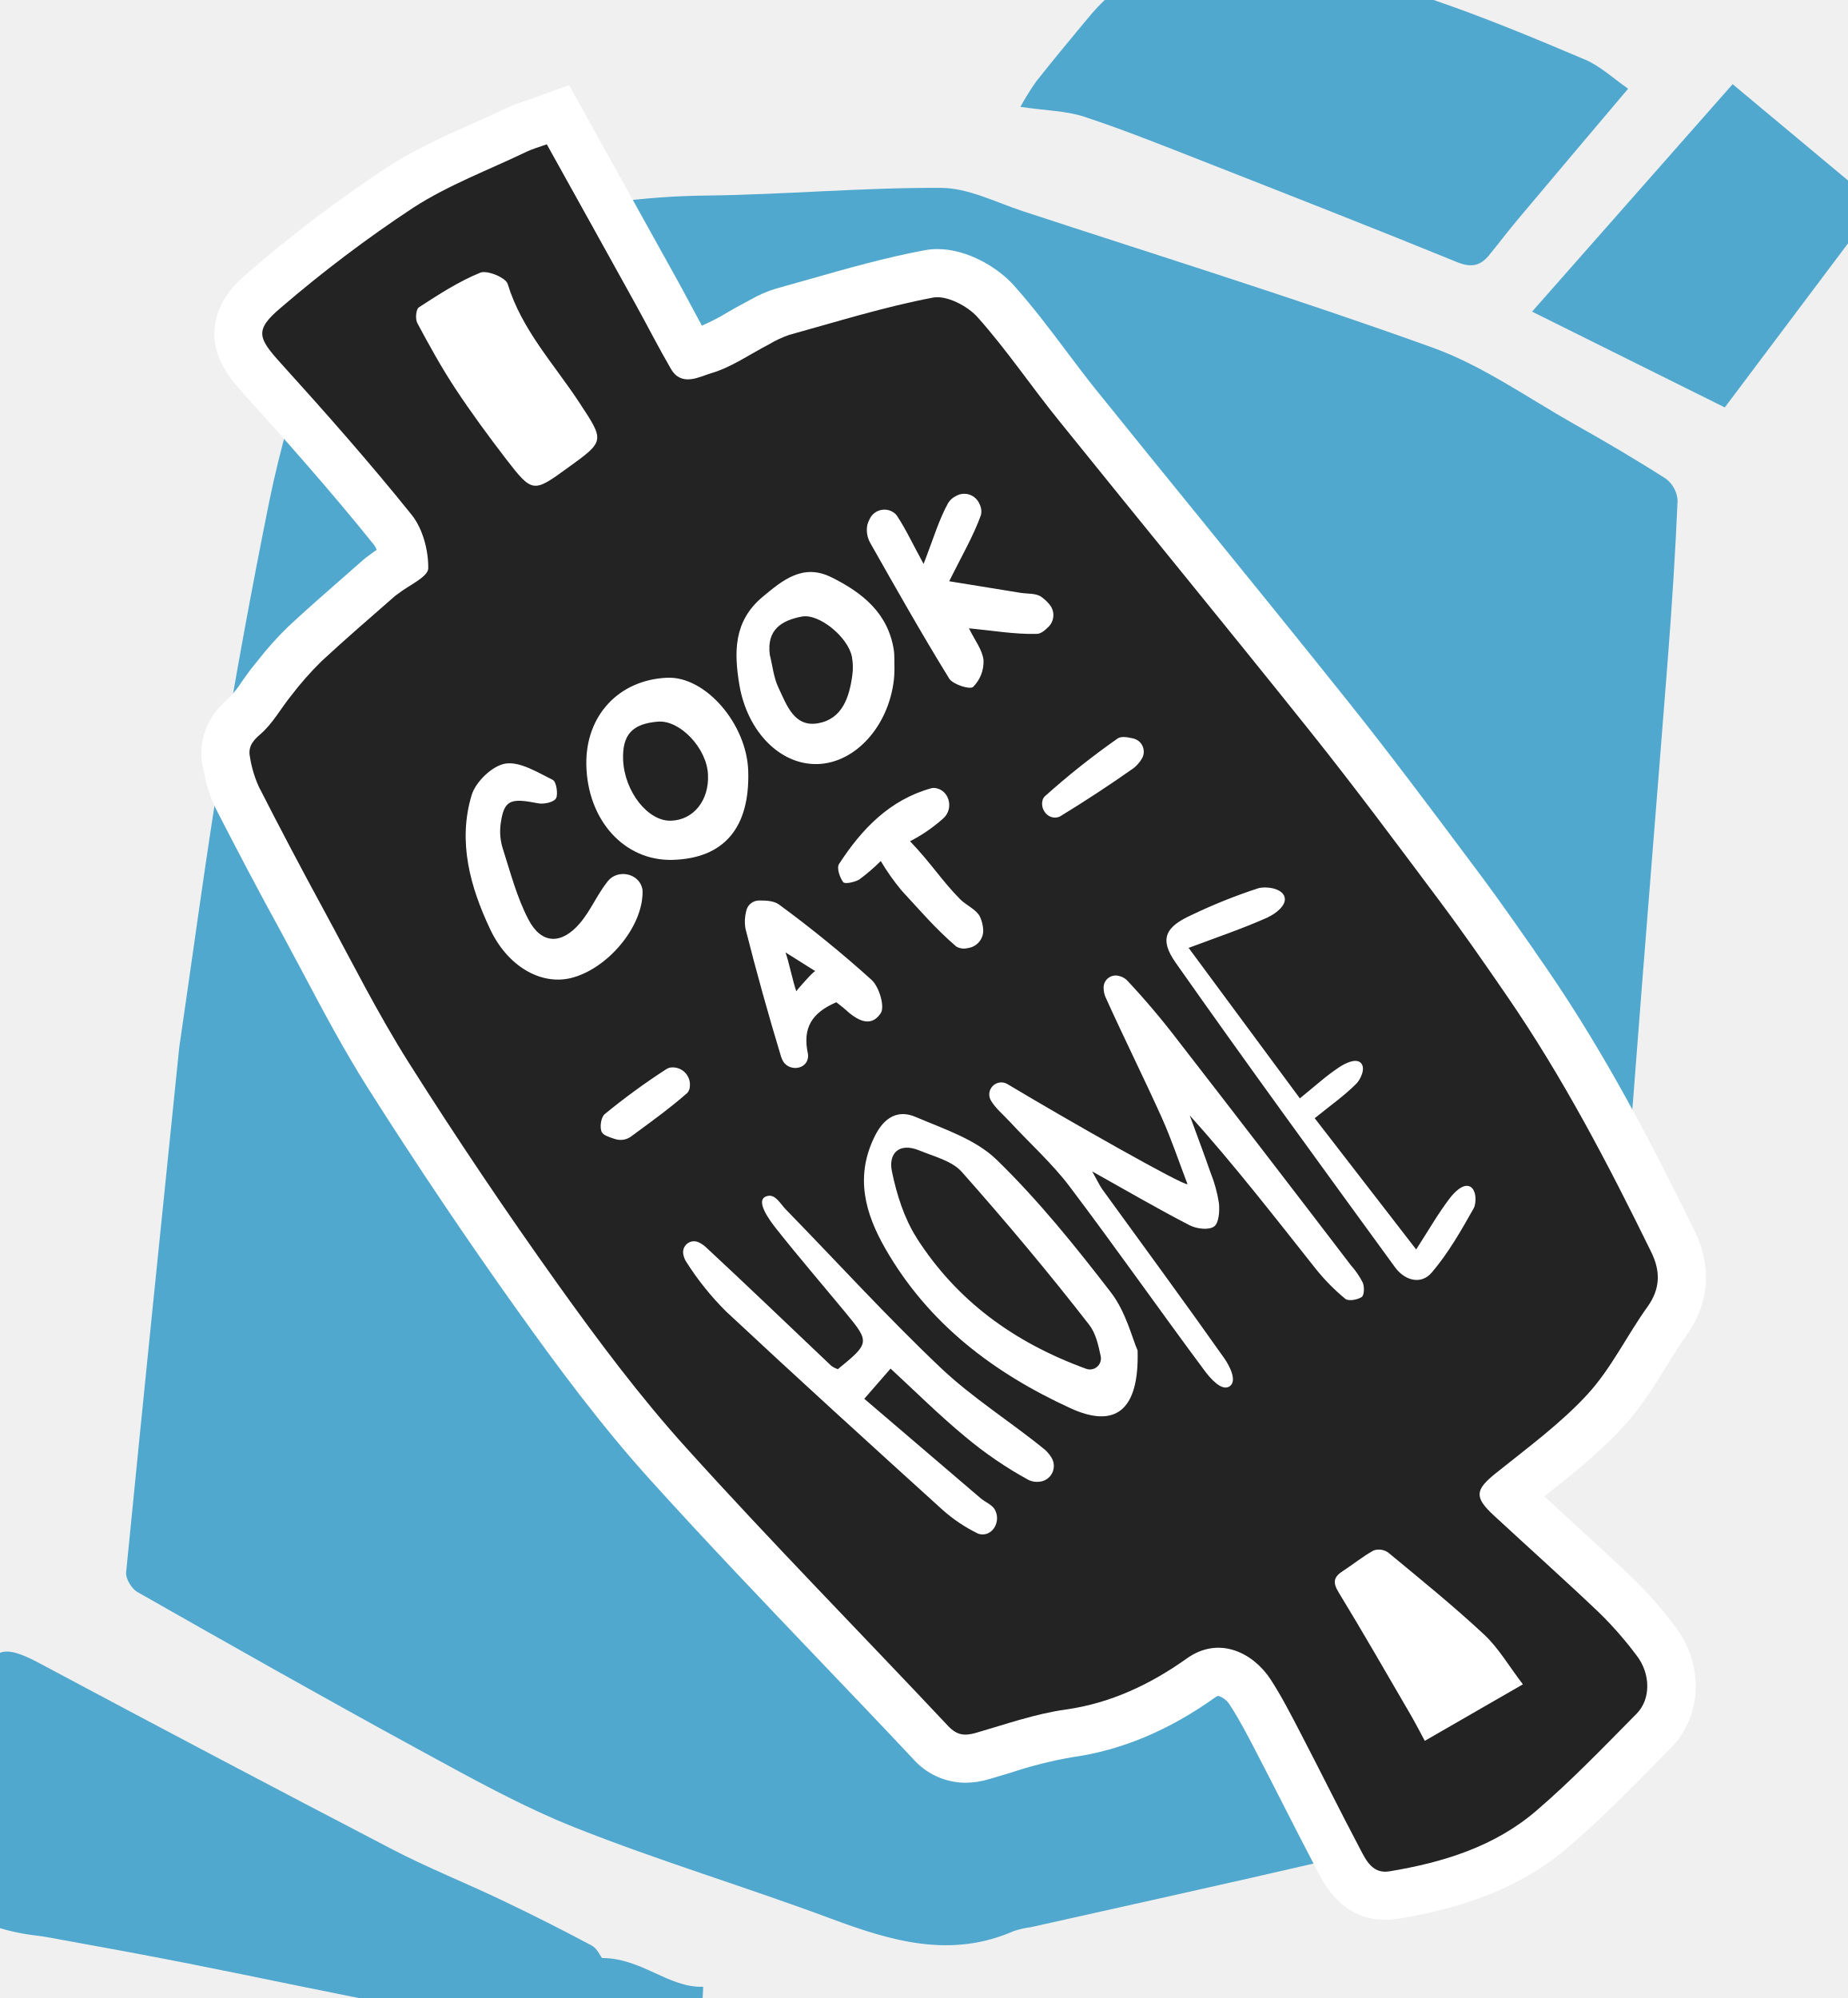
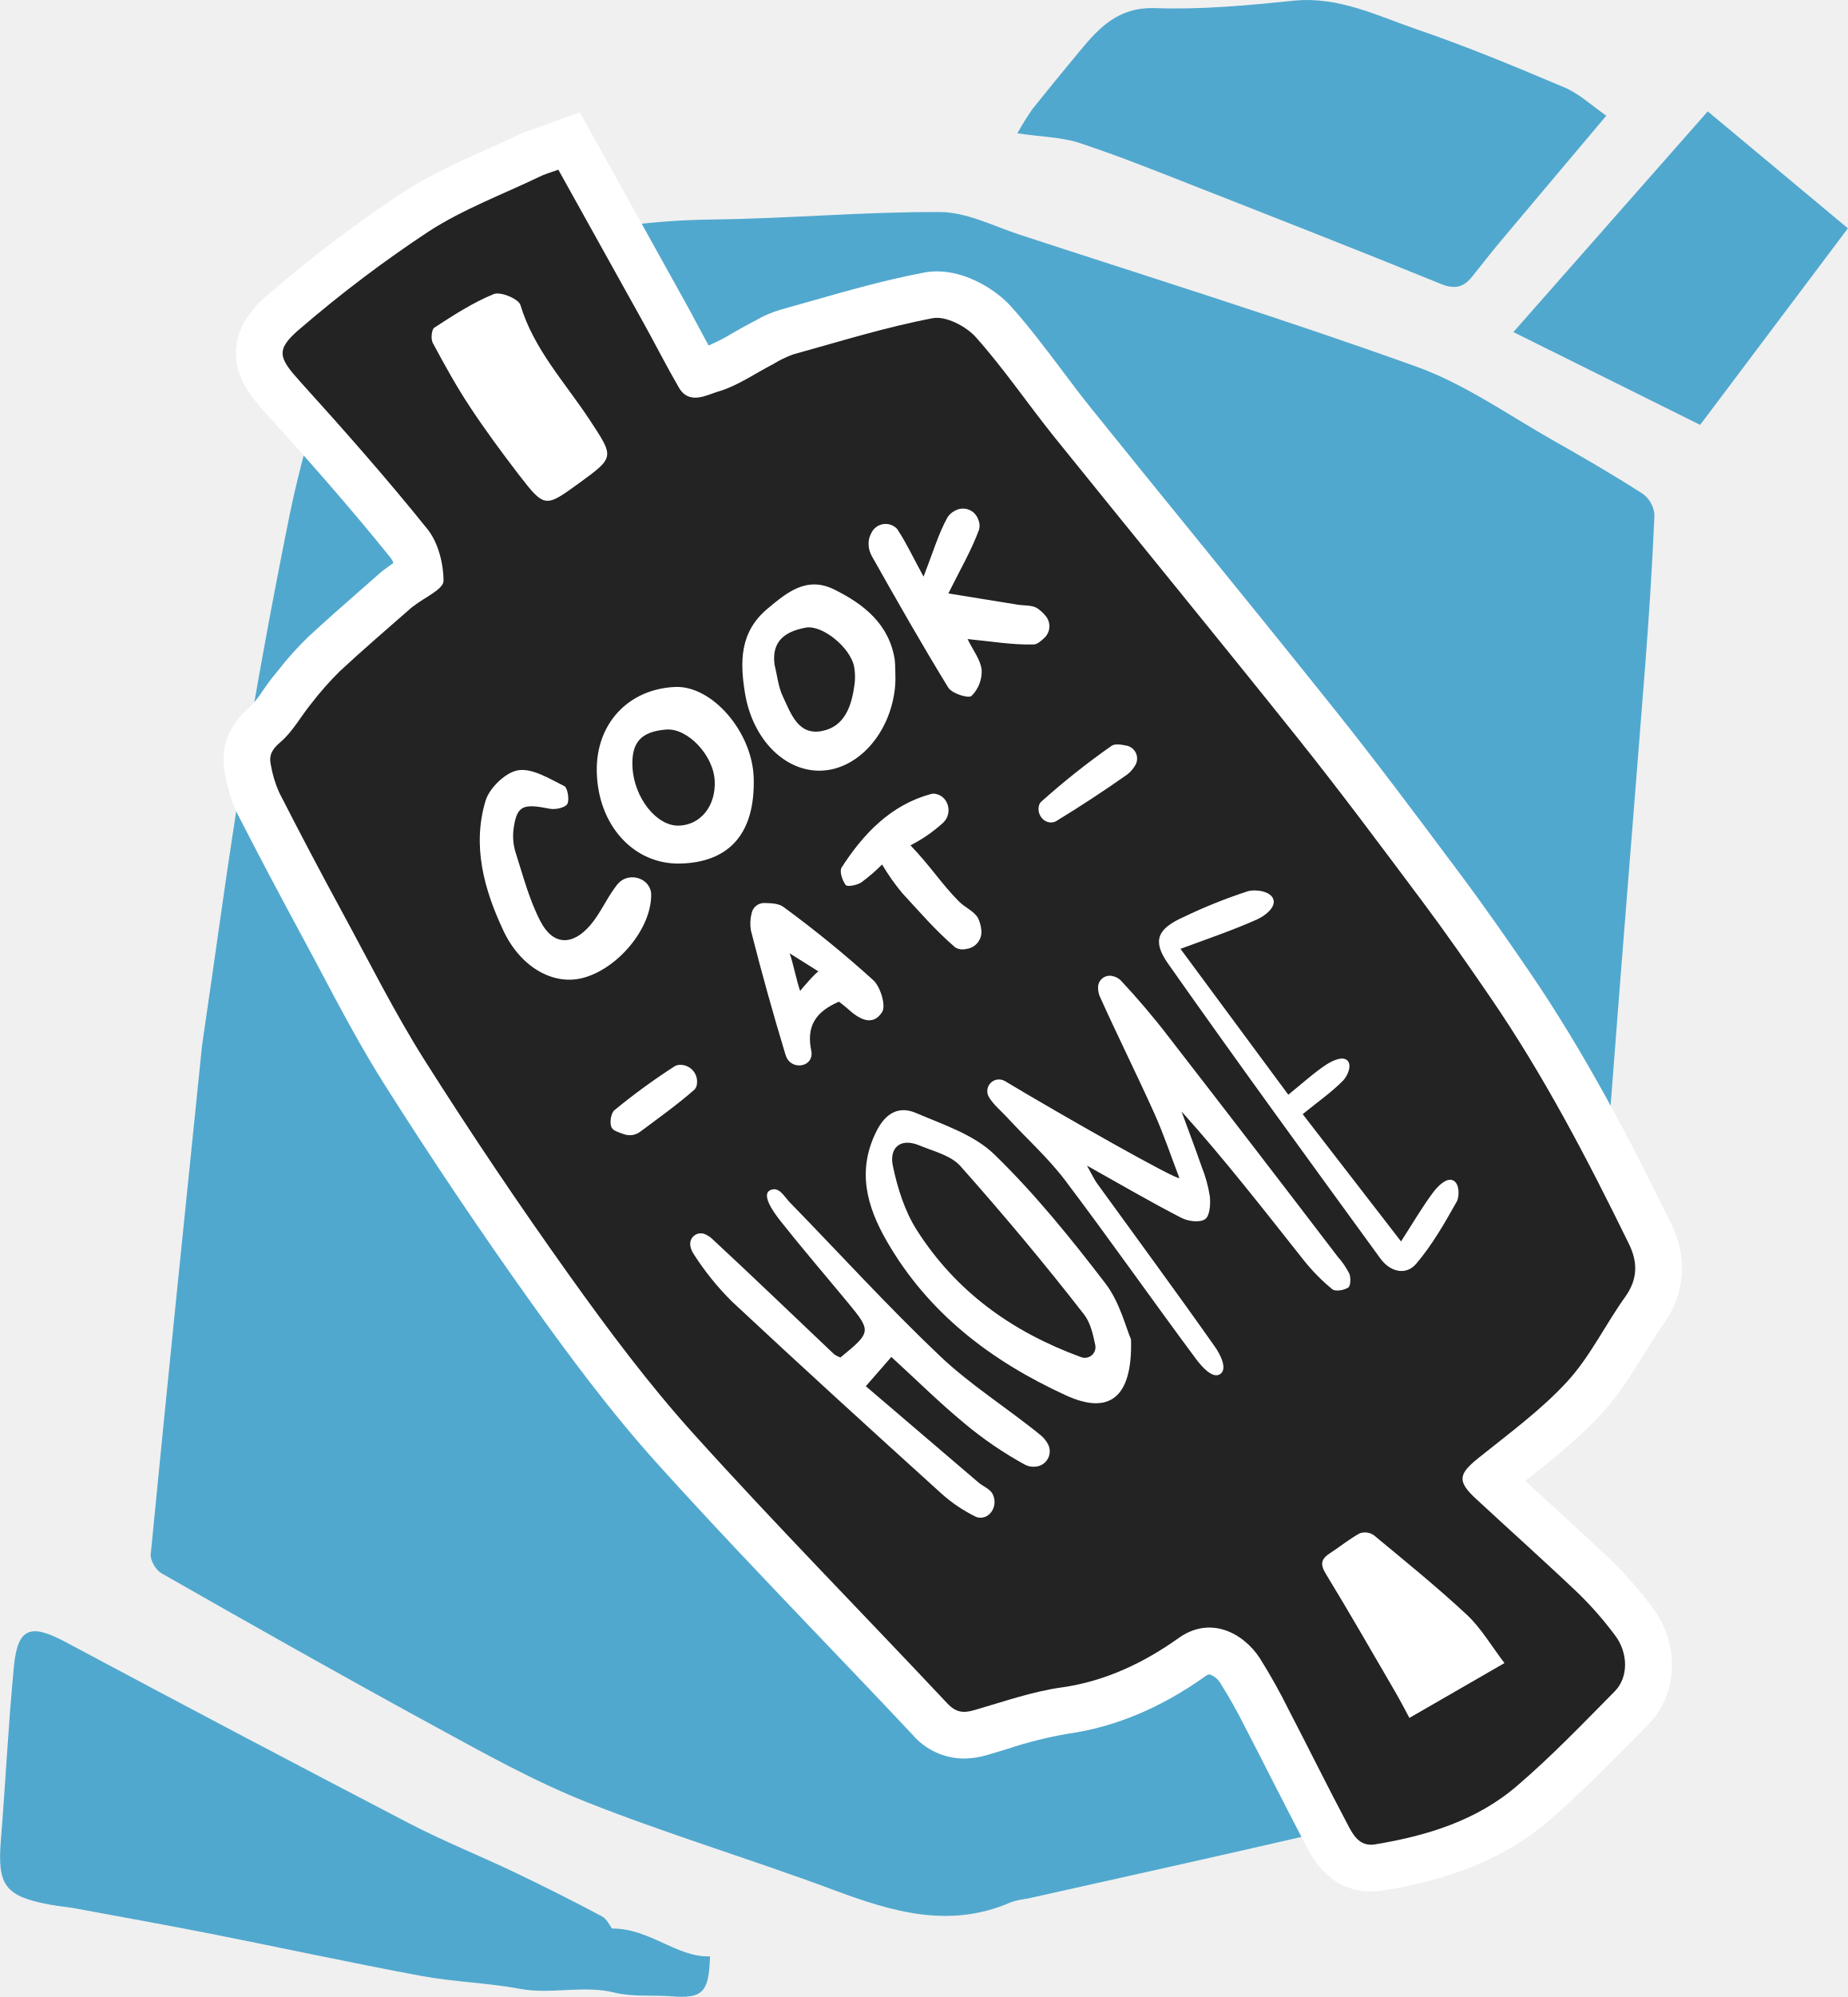
- <svg xmlns="http://www.w3.org/2000/svg" id="icons" width="480.27" height="519.33" viewBox="0 0 480.27 519.33">
+ <svg xmlns="http://www.w3.org/2000/svg" id="cook" width="495.45" height="535.3" viewBox="0 0 495.45 535.3">
  <defs>
    <style>
      .cls-1 {
        fill: #51a8ce;
      }

      .cls-2 {
        fill: #fff;
      }

      .cls-3 {
        fill: #232323;
      }
    </style>
  </defs>
-   <g id="icons-2" data-name="icons">
-     <g id="cook_at_home" data-name="cook at home">
-       <path id="bluebg" class="cls-1" d="M46.58,272.28c3.8-25.93,6.94-49.62,10.81-73.18q5.7-34.68,12.67-69.16c2.65-13,6.54-25.83,10-38.69A85,85,0,0,1,85,77c1-2.05,3.61-3.73,5.86-4.68,29.58-12.52,60-21.12,92.52-21.49,20.37-.23,40.73-2.1,61.09-2,7.07,0,14.18,3.68,21.17,6C301.19,66.51,337,77.63,372.22,90.32c13,4.67,24.68,13,36.86,19.89,8.07,4.54,16.07,9.23,23.86,14.22a7.67,7.67,0,0,1,3.05,5.7c-.58,13.43-1.44,26.84-2.47,40.25-3,38.53-6.17,77.06-9.1,115.6-1.52,20.09-5.84,39.62-9.92,59.31-6.35,30.68-22.43,57.1-34.52,85.26-4.54,10.59-9.35,21.09-14.72,31.26a98.76,98.76,0,0,1-12.05,17.43c-2,2.35-5.74,3.74-8.94,4.48-25.41,5.88-50.88,11.51-76.33,17.2a24.48,24.48,0,0,0-4.44,1c-16.46,7.23-31.9,2.61-47.59-3.24-22-8.2-44.51-14.94-66.3-23.59-14.18-5.63-27.64-13.18-41.08-20.5-24.44-13.32-48.65-27.05-72.85-40.8-1.49-.86-3.06-3.46-2.9-5.09C37.33,362.42,42.09,316.2,46.58,272.28Zm107.18,233.4q-11.58-6.18-23.43-11.82c-9.38-4.47-19.07-8.33-28.28-13.12q-46.1-24-91.91-48.49c-9.5-5.1-13-4.05-14,6.49-1.5,15.46-2.24,31-3.49,46.46-1,12.26,1.09,15.15,13.4,17.41,2.24.41,4.52.57,6.76,1C24.91,505.83,37,508,49.12,510.4c18.75,3.7,37.43,7.76,56.22,11.25,8.74,1.62,17.73,1.84,26.46,3.47,8.44,1.56,16.87-1.08,25.32,1,4.85,1.2,10.12.63,15.18,1,8.41.68,10.18-.95,10.45-10.71-9,.31-16-7.47-26.27-7.47C156,508.45,155.23,506.46,153.76,505.68Zm258-490.26c-13.05-5.54-26.19-11-39.6-15.57C361.58-3.81,351.3-9,339.32-7.8c-12.32,1.25-24.77,2.42-37.11,2-9.93-.37-15.09,5.2-20.4,11.63-4.21,5.1-8.44,10.18-12.53,15.37a71.85,71.85,0,0,0-4.09,6.57c6.55,1,11.83,1,16.61,2.58,10.42,3.44,20.62,7.54,30.85,11.55,22,8.64,44.08,17.27,66,26.22,3.71,1.52,6.08,1,8.37-1.81,2.71-3.33,5.3-6.75,8.06-10,9.22-11,18.48-21.91,28.05-33.25C419.25,20.35,415.84,17.13,411.79,15.42Zm36.49,90.48,39.58-52.69L450.29,21.88,398.17,81Z" />
-       <path id="chopboardbg" class="cls-2" d="M360,499c-10.95,0-15.63-8.88-17.39-12.22l-.11-.23c-3-5.74-6-11.57-8.87-17.21-2.23-4.38-4.46-8.77-6.73-13.13l-.62-1.2c-2.18-4.19-4.24-8.15-6.56-11.7a5.51,5.51,0,0,0-3.08-2.52,2.32,2.32,0,0,0-.95.49c-11.9,8.49-24.32,13.69-36.91,15.44a108.63,108.63,0,0,0-16.16,4.07c-1.84.55-3.68,1.11-5.52,1.64a21.93,21.93,0,0,1-6.17.95,18.26,18.26,0,0,1-13.66-6.23c-8-8.54-16.28-17.18-24.26-25.54-14.52-15.21-29.54-30.93-43.93-46.86-13-14.36-24.6-30.13-34.26-43.66-13.44-18.82-26.63-38.44-39.22-58.3-6.21-9.82-11.65-20.06-16.91-30-1.81-3.4-3.61-6.79-5.44-10.17C67.41,232,61.63,221,56.07,210.16a37.41,37.41,0,0,1-3.1-9.64l-.18-.81c-1.06-4.84-.76-11.94,6.7-18.28a27,27,0,0,0,3.32-4.19c1-1.36,2-2.89,3.28-4.42l.81-1a84.81,84.81,0,0,1,8.06-9c4.63-4.31,9.39-8.48,14-12.52l5.39-4.73a16.6,16.6,0,0,1,1.55-1.21c.67-.52,1.35-1,2-1.44a5.06,5.06,0,0,0-.67-1.26C86,127.67,74,114.18,63.75,102.82c-3.61-4-8.55-9.46-8-17.23s6.36-12.73,9.16-15.1a347.88,347.88,0,0,1,35.7-27c7.25-4.69,14.9-8.11,22.3-11.41,3-1.34,5.83-2.61,8.63-3.95a37.78,37.78,0,0,1,4.56-1.77c.54-.18,1.14-.38,1.8-.62l10-3.61,11.73,21.14c5.5,9.88,10.95,19.7,16.4,29.54,1.23,2.23,2.43,4.47,3.62,6.71.94,1.75,1.85,3.45,2.76,5.12a52.72,52.72,0,0,0,6.65-3.44c1.59-.92,3.24-1.86,5-2.78l1-.53A31.26,31.26,0,0,1,201.73,75c2.83-.78,5.65-1.58,8.47-2.38,9.67-2.76,19.67-5.61,30-7.56a18.39,18.39,0,0,1,3.43-.32c7.87,0,15.81,4.89,19.85,9.43,5,5.59,9.41,11.47,13.69,17.16,2.65,3.53,5.16,6.86,7.79,10.13q13.45,16.69,27,33.33c12.64,15.57,25.7,31.66,38.44,47.61,10.82,13.55,21.32,27.6,31.47,41.18l2.09,2.79c6.38,8.54,12.51,17.37,18.19,25.64,15.41,22.49,27.51,46,38.3,68,4.51,9.22,3.77,18.79-2.07,26.95-1.78,2.47-3.46,5.19-5.24,8.07-3.28,5.32-6.67,10.82-11.31,15.86-6.35,6.9-13.51,12.55-20.44,18l-.06.05,5.45,5c5.81,5.31,11.82,10.8,17.66,16.37a109,109,0,0,1,10.87,12.42c7.54,9.76,7.1,23.31-1,31.52l-3.5,3.56c-7.39,7.51-15,15.28-23.34,22.4-14.57,12.48-32.26,16.57-44.29,18.56A19.63,19.63,0,0,1,360,499Z" />
-       <path id="chopboard" class="cls-3" d="M142.11,37.51c7.72,13.89,15.35,27.61,22.95,41.35,3.14,5.67,6.07,11.46,9.33,17.06,2.74,4.69,7.39,2,10.33,1.12,5.3-1.52,10.07-4.92,15.08-7.51a28.57,28.57,0,0,1,5.26-2.47c12.43-3.44,24.79-7.31,37.43-9.71,3.5-.67,9,2.18,11.61,5.14,7.55,8.47,13.94,18,21.07,26.8,21.75,27,43.77,53.81,65.41,80.91,11.42,14.3,22.35,29,33.31,43.66,6.18,8.25,12.06,16.72,17.89,25.22,14.42,21,26.2,43.57,37.39,66.43,2.38,4.86,2.38,9.44-1,14.15-5.37,7.48-9.44,16.06-15.6,22.76-7.05,7.66-15.65,13.94-23.83,20.51-5.35,4.3-5.69,6.2-.48,11,9.16,8.48,18.47,16.79,27.51,25.4a96.74,96.74,0,0,1,9.59,11c3.61,4.67,3.73,11.29,0,15.08-8.51,8.61-16.92,17.38-26.09,25.25C388.4,480,375,484.11,361.08,486.41c-4.29.7-6-2.75-7.53-5.68-5.29-10-10.32-20.21-15.56-30.28-2.47-4.74-4.9-9.53-7.82-14-4.39-6.68-13.22-11.45-21.77-5.35-9.11,6.51-19.59,11.59-31.36,13.24-7.94,1.1-15.67,3.84-23.42,6.08-3,.85-4.93.63-7.24-1.82-22.64-24.11-45.86-47.69-68-72.23C166.3,363,155.47,348.5,145,333.84q-20.22-28.3-38.83-57.73c-8-12.68-14.76-26.19-21.93-39.41q-8.71-16-17-32.26A30.26,30.26,0,0,1,65,197c-.56-2.55.32-4.16,2.57-6.07,3.27-2.78,5.43-6.84,8.2-10.24a84.43,84.43,0,0,1,7.7-8.74c6.25-5.82,12.75-11.38,19.15-17,.24-.22.53-.38.78-.58,2.79-2.21,7.87-4.4,7.9-6.65.05-4.67-1.42-10.3-4.31-13.9-10.85-13.51-22.35-26.53-34-39.4-5.94-6.57-6.9-8.61-.07-14.38A339.5,339.5,0,0,1,107.38,54c9.16-5.93,19.63-9.83,29.54-14.59C138.34,38.72,139.9,38.31,142.11,37.51Zm5.47,84.07c9.72-7,9.55-6.94,2.94-17S135.58,85.71,131.94,73.8c-.5-1.65-5.34-3.65-7.13-2.92-5.61,2.28-10.79,5.66-15.94,9-.75.47-1,3-.41,4.1,3.09,5.78,6.26,11.53,9.86,17,4.14,6.28,8.61,12.34,13.18,18.31C138.37,128.18,138.58,128.13,147.58,121.58ZM395.78,437.8c-3.59-4.69-6.29-9.4-10.07-12.94-8-7.46-16.52-14.35-24.95-21.33A4.2,4.2,0,0,0,357,403c-2.81,1.53-5.32,3.61-8,5.35-2.34,1.51-2.73,2.88-1.13,5.5,6.37,10.45,12.45,21.07,18.61,31.64,1.35,2.32,2.57,4.7,3.81,7Z" />
-       <path id="cah" class="cls-2" d="M261.84,281.79c15.4,9.25,46,26.61,46.78,26-2.22-5.78-4.16-11.67-6.7-17.31-4.73-10.51-9.9-20.83-14.63-31.35a6.3,6.3,0,0,1-.47-2.23,3.13,3.13,0,0,1,3.88-3.25,4.45,4.45,0,0,1,2.13,1.08,199.91,199.91,0,0,1,13,15.32q22.73,29.32,45.24,58.81a21,21,0,0,1,3.11,4.55c.45,1.09.38,3.28-.29,3.72-1.11.73-3.45,1.14-4.27.46a52.58,52.58,0,0,1-7.72-7.85c-10.61-13.38-21.07-26.88-32.7-39.82,1.8,4.94,3.67,9.86,5.39,14.83a35.61,35.61,0,0,1,2.2,8c.21,2,0,5.2-1.28,6.06-1.42,1-4.55.59-6.35-.34-8-4.12-15.73-8.63-25.32-14,1.53,2.71,2,3.81,2.7,4.75,10.57,14.59,21.25,29.1,31.63,43.82,1.3,1.85,3.46,5.87,1.41,7.29s-5-2.05-6.41-3.91c-11.85-15.93-23.25-32.21-35.22-48.06-4.55-6-10.28-11.14-15.43-16.71-1.7-1.85-3.8-3.56-5-5.61A3.13,3.13,0,0,1,261.84,281.79Zm-11,91.64a101.38,101.38,0,0,0,16.51,11.27,5.06,5.06,0,0,0,2.65.45,4.12,4.12,0,0,0,3.23-6.34,8.65,8.65,0,0,0-1.68-2c-8.91-7.29-18.83-13.45-27.13-21.34-13.9-13.19-26.84-27.41-40.23-41.14-1.31-1.35-2.59-3.79-4.47-3.51-4.09.61.39,6.5,2.07,8.62,5.88,7.43,12.07,14.61,18.1,21.92,6.18,7.48,6.12,7.79-2.14,14.52a6.57,6.57,0,0,1-1.71-.87c-10.9-10.33-21.71-20.75-32.71-30.95a7.16,7.16,0,0,0-1.8-1.17,2.83,2.83,0,0,0-3.94,3.15,5,5,0,0,0,.74,1.91,74.26,74.26,0,0,0,10.37,12.93c18.58,17.36,37.4,34.47,56.24,51.55a40.48,40.48,0,0,0,9.17,6.16,2.7,2.7,0,0,0,.57.18c3,.6,5.2-2.71,4.2-5.62a5.72,5.72,0,0,0-.28-.68c-.66-1.29-2.48-2-3.7-3-10.15-8.66-20.29-17.34-30.28-25.89l6.83-7.85C237.89,361.68,244.11,367.86,250.84,373.43ZM288.77,336c-9.24-12-18.89-24-29.74-34.54-5.45-5.32-13.71-8-21-11.11-4.58-2-8.18,0-10.61,4.83-5.32,10.56-2.63,20.18,2.76,29.53,11.16,19.36,28,32.13,48,41.31,11.38,5.23,17.93,1,17.47-15C294.29,348,292.67,341.11,288.77,336Zm-50.54-14.25c-3.24-5.07-5.19-11.27-6.42-17.23-1-4.64,1.79-7.68,7.11-5.49,3.8,1.57,8.44,2.68,11,5.53,11.45,12.91,22.57,26.16,33.15,39.79,1.7,2.19,2.36,5.17,3,8.2a2.86,2.86,0,0,1-3.8,3.23C263.29,348.86,248.58,337.94,238.23,321.78Zm91.34-83.37c1.84-.82,4.91-3.06,4.27-5.25-.69-2.35-5-2.81-6.86-2.24a140.63,140.63,0,0,0-17.3,6.94c-6.85,3.1-8.45,6.26-4.14,12.4,18.7,26.6,37.87,52.86,57,79.15,2.48,3.41,6.73,4.72,9.58,1.36,4.26-5,7.62-10.88,10.87-16.66.73-1.3.8-4.87-1-5.69s-4.12,1.62-5.26,3.13c-3,3.94-5.48,8.28-8.68,13.25l-26.37-34.12c4.21-3.41,7.8-5.92,10.84-9,1.08-1.09,2.47-4,1.17-5.35s-4.11.09-5.57,1.05c-3.39,2.21-6.41,5-10.3,8.14l-28.91-39.11C316.4,243.58,323.12,241.31,329.57,238.41ZM173.38,176.16c-12.59.55-21.24,9.88-21,22.63.28,14.44,9.91,25.05,22.41,24.71,13.32-.37,20.09-8.26,19.67-23C194.13,188.19,183.34,175.72,173.38,176.16ZM171,187.57c5.71-.46,12.7,6.9,13,13.75.34,6.67-3.73,11.79-9.55,12-6,.25-12.15-7.51-12.51-15.8C161.7,191,164.27,188.12,171,187.57Zm61.33-18.38c-1.42-9.77-8.19-15.15-16.27-19.15-7.34-3.63-12.59.68-17.92,5.15-7.48,6.28-7.39,14.3-6,22.74,2.07,12.36,10.77,21.06,20.53,20.66s18.21-9.87,19.63-21.8c.16-1.37.15-2.76.16-2.86C232.4,171.49,232.49,170.32,232.32,169.19Zm-23.93-8.93c4.47-.85,12,5.34,13,10.44a15.15,15.15,0,0,1,.11,4.8c-.77,5.7-2.58,11.36-8.87,12.49s-8.21-4.82-10.33-9.25c-1.25-2.62-1.53-5.7-2.25-8.57C199.22,163.66,203.16,161.25,208.39,160.26Zm24.78-26.1a3.56,3.56,0,0,0-.49-.6,4.23,4.23,0,0,0-6.65,1.3,8,8,0,0,0-.62,1.52,6.87,6.87,0,0,0,.73,4.71c6.7,11.84,13.4,23.69,20.53,35.28,1,1.55,5.37,2.93,6.22,2.18a9.26,9.26,0,0,0,2.71-6.93c-.28-2.72-2.31-5.25-3.79-8.31,6.24.6,11.95,1.6,17.64,1.45,1,0,2.06-.85,3.07-1.87a4.29,4.29,0,0,0,.19-5.81,10.82,10.82,0,0,0-2.17-2c-1.39-.93-3.56-.69-5.38-1l-18.49-3c3.18-6.41,6.24-11.62,8.26-17.21a4.2,4.2,0,0,0-.37-2.85,4.29,4.29,0,0,0-6.08-2.12,5,5,0,0,0-2.06,1.81c-2.42,4.37-3.84,9.29-6.4,15.87C237.15,141.31,235.43,137.56,233.17,134.16ZM139.85,208.8c1.49.3,4.09-.28,4.66-1.3s.09-4.32-.84-4.78c-3.95-1.95-8.49-4.83-12.32-4.24-3.36.52-7.73,4.72-8.77,8.17-3.65,12.08-.41,23.82,4.8,34.87,4.55,9.66,13.12,14.54,20.87,12.73C157.73,252,167.14,241,167,231.66a3.47,3.47,0,0,0-.1-.78c-.92-3.85-6.18-5-8.8-2l-.15.18c-2.73,3.4-4.44,7.63-7.26,10.93-4.77,5.59-10,5.49-13.36-1-3-5.74-4.66-12.15-6.65-18.39a14.73,14.73,0,0,1-.55-6.56C131,207.8,132.75,207.41,139.85,208.8Zm104.91,4.26a6.07,6.07,0,0,0,1-1c1.95-2.57.73-6.54-2.43-7.18a2.77,2.77,0,0,0-1.28,0c-10.83,3-18.13,10.64-24,19.71-.65,1,.18,3.5,1.1,4.71.43.55,3,0,4.16-.69a49,49,0,0,0,5.59-4.81,59.41,59.41,0,0,0,5.4,7.65c5,5.41,8.67,9.77,14.21,14.57a3.93,3.93,0,0,0,3,.41,4.59,4.59,0,0,0,4-5,9.34,9.34,0,0,0-.85-3.2c-1-1.89-3.53-2.89-5.15-4.52-4.67-4.71-7.53-9.35-13-15.05A40.3,40.3,0,0,0,244.76,213.06ZM290.39,192a202.48,202.48,0,0,0-18.87,15,2.09,2.09,0,0,0-.59,1.09c-.6,2.48,1.61,5,4.06,4.31a2.72,2.72,0,0,0,.58-.24q9.72-5.93,19-12.47a8.78,8.78,0,0,0,2.06-2.3,3.53,3.53,0,0,0-2.22-5.47C292.67,191.52,291.27,191.36,290.39,192ZM178.6,284.1a2.57,2.57,0,0,0,.68-1.65,4.48,4.48,0,0,0-4.75-5,2.92,2.92,0,0,0-1.28.4,173.85,173.85,0,0,0-16.08,11.73c-1,.79-1.39,3.58-.75,4.71.47.82,1.72,1.21,3.36,1.76a4.64,4.64,0,0,0,4.26-.67C169,291.73,174,288.14,178.6,284.1Zm50.31-20.77c-2.67,4.06-6.36,1.69-9.29-1-.68-.62-1.43-1.15-2.27-1.82-6.43,2.76-8.79,6.72-7.4,13.31a3,3,0,0,1,.06.74c-.13,3.62-5.34,4.14-6.75.8a6.61,6.61,0,0,1-.28-.74q-5-16.5-9.23-33.2a10.83,10.83,0,0,1,.17-4.58,3.43,3.43,0,0,1,3.46-2.78c1.93,0,3.83.12,5.09,1.06a304.19,304.19,0,0,1,24.08,19.61C228.49,256.53,230,261.63,228.91,263.33Zm-17-10.89-7.77-4.89c.92,2.53,1.9,7.59,2.82,10.12C207,257.43,211.49,252.33,211.86,252.44Z" />
-     </g>
+   <g id="cook_at_home" data-name="cook at home">
+     <path id="bluebg" class="cls-1" d="M54.17,280.27C58,254.33,61.11,230.65,65,207.09q5.7-34.69,12.67-69.16c2.65-13,6.53-25.84,10-38.7A85,85,0,0,1,92.54,85c1-2,3.6-3.72,5.86-4.68,29.58-12.51,60-21.11,92.52-21.48,20.37-.23,40.73-2.11,61.09-2,7.07,0,14.17,3.68,21.17,6C308.78,74.5,344.57,85.62,379.8,98.3c13,4.68,24.68,13,36.87,19.9,8.07,4.54,16.07,9.22,23.86,14.22a7.67,7.67,0,0,1,3.05,5.7c-.58,13.42-1.44,26.84-2.48,40.24-3,38.54-6.17,77.06-9.09,115.61-1.52,20.09-5.85,39.62-9.92,59.31-6.35,30.67-22.43,57.09-34.52,85.26-4.54,10.58-9.35,21.08-14.73,31.26a98.47,98.47,0,0,1-12,17.42c-2,2.36-5.74,3.75-8.95,4.49-25.4,5.88-50.87,11.5-76.33,17.2a24.36,24.36,0,0,0-4.43.95c-16.46,7.24-31.9,2.62-47.59-3.24-22-8.2-44.51-14.94-66.3-23.58-14.18-5.63-27.65-13.19-41.09-20.51-24.43-13.31-48.64-27-72.84-40.8-1.5-.85-3.06-3.46-2.9-5.08C44.91,370.41,49.68,324.19,54.17,280.27ZM161.35,513.66q-11.58-6.16-23.44-11.81c-9.37-4.47-19.06-8.34-28.27-13.13q-46.1-24-91.91-48.49c-9.5-5.1-13-4.05-14,6.5-1.5,15.45-2.24,31-3.49,46.46-1,12.26,1.08,15.14,13.4,17.4,2.24.41,4.52.57,6.76,1,12.11,2.24,24.24,4.42,36.32,6.8,18.75,3.71,37.44,7.77,56.23,11.26,8.73,1.62,17.73,1.84,26.46,3.46,8.43,1.57,16.87-1.07,25.32,1,4.84,1.2,10.12.63,15.18,1,8.41.69,10.18-.94,10.45-10.7-9,.3-16-7.48-26.28-7.47C163.63,516.43,162.81,514.44,161.35,513.66Zm258-490.26c-13.06-5.53-26.2-11-39.6-15.57C369.16,4.18,358.89-1,346.91.18c-12.32,1.26-24.77,2.43-37.11,2-9.93-.37-15.09,5.2-20.41,11.64C285.19,18.88,281,24,276.87,29.15a75.79,75.79,0,0,0-4.1,6.58c6.56,1,11.84,1,16.61,2.58,10.43,3.43,20.63,7.54,30.86,11.55,22,8.64,44.08,17.27,66,26.22,3.71,1.51,6.07,1,8.37-1.82,2.7-3.33,5.3-6.75,8.06-10,9.21-11,18.48-21.9,28-33.24C426.83,28.33,423.42,25.12,419.38,23.4Zm36.48,90.49L495.45,61.2,457.87,29.86c-17.39,19.75-34.34,39-52.11,59.15Z" />
+     <path id="chopboardbg" class="cls-2" d="M367.58,507c-10.95,0-15.63-8.88-17.39-12.22l-.12-.22c-3-5.74-6-11.57-8.87-17.21q-3.33-6.59-6.73-13.14l-.62-1.19a132.51,132.51,0,0,0-6.56-11.7,5.42,5.42,0,0,0-3.07-2.52,2.46,2.46,0,0,0-1,.48c-11.9,8.5-24.31,13.69-36.91,15.45a108.85,108.85,0,0,0-16.16,4.06c-1.84.56-3.67,1.12-5.51,1.65a22.26,22.26,0,0,1-6.17.94,18.24,18.24,0,0,1-13.66-6.22c-8-8.55-16.28-17.19-24.26-25.54-14.53-15.21-29.55-30.94-43.93-46.86-13-14.37-24.6-30.13-34.26-43.66-13.44-18.83-26.64-38.44-39.22-58.31-6.21-9.81-11.65-20.06-16.92-30-1.8-3.39-3.6-6.79-5.43-10.16C75,239.93,69.22,229,63.66,218.14a37.41,37.41,0,0,1-3.1-9.64l-.18-.8c-1.06-4.84-.76-11.95,6.7-18.28a26.65,26.65,0,0,0,3.32-4.2c.95-1.35,2-2.89,3.28-4.41l.81-1a84.81,84.81,0,0,1,8.06-9c4.63-4.31,9.39-8.49,14-12.52,1.8-1.58,3.6-3.15,5.39-4.74a16.12,16.12,0,0,1,1.55-1.2c.67-.52,1.35-1,2-1.44a5,5,0,0,0-.67-1.27c-11.25-14-23.25-27.49-33.51-38.84-3.6-4-8.54-9.46-8-17.23s6.35-12.74,9.16-15.1a348.13,348.13,0,0,1,35.7-27c7.24-4.68,14.9-8.1,22.3-11.41,3-1.34,5.83-2.61,8.62-3.95a38.38,38.38,0,0,1,4.57-1.76l1.8-.62,10-3.61,11.74,21.13C172.7,61.13,178.16,71,183.6,80.78q1.85,3.34,3.63,6.72c.94,1.74,1.85,3.45,2.76,5.11a52,52,0,0,0,6.64-3.44c1.6-.91,3.25-1.86,5-2.77l1-.53A30.76,30.76,0,0,1,209.32,83c2.82-.78,5.65-1.59,8.47-2.39,9.67-2.75,19.67-5.6,30-7.55a18.57,18.57,0,0,1,3.44-.32c7.86,0,15.8,4.89,19.85,9.43,5,5.58,9.4,11.47,13.69,17.15,2.65,3.53,5.16,6.87,7.79,10.13q13.46,16.71,27,33.34c12.63,15.56,25.7,31.65,38.44,47.61,10.82,13.55,21.32,27.59,31.47,41.18l2.08,2.79c6.39,8.53,12.52,17.36,18.19,25.64,15.41,22.48,27.52,46,38.3,68,4.52,9.23,3.78,18.8-2.07,26.95-1.77,2.48-3.45,5.2-5.23,8.08-3.28,5.31-6.68,10.81-11.32,15.86-6.34,6.89-13.5,12.54-20.43,18l-.06.05q2.72,2.51,5.45,5c5.81,5.31,11.82,10.8,17.66,16.36a109,109,0,0,1,10.87,12.42c7.53,9.76,7.1,23.31-1,31.53l-3.5,3.55c-7.39,7.51-15,15.28-23.35,22.4-14.56,12.49-32.25,16.57-44.29,18.56A19.41,19.41,0,0,1,367.58,507Z" />
+     <path id="chopboard" class="cls-3" d="M149.7,45.49c7.71,13.89,15.35,27.61,23,41.35,3.14,5.67,6.07,11.47,9.33,17.07,2.74,4.69,7.39,2,10.32,1.11,5.31-1.51,10.08-4.92,15.09-7.5A28.62,28.62,0,0,1,212.65,95c12.43-3.43,24.79-7.31,37.43-9.71,3.5-.66,9,2.19,11.61,5.15,7.54,8.46,13.94,17.94,21.07,26.8,21.75,27,43.77,53.8,65.41,80.9,11.42,14.31,22.35,29,33.31,43.66,6.17,8.25,12.06,16.72,17.89,25.23,14.42,21,26.2,43.57,37.38,66.43,2.38,4.86,2.38,9.44-1,14.15-5.36,7.48-9.43,16.06-15.59,22.76-7.05,7.66-15.66,13.93-23.83,20.5-5.35,4.31-5.69,6.21-.48,11,9.15,8.48,18.47,16.79,27.5,25.4a94.91,94.91,0,0,1,9.6,11c3.61,4.67,3.73,11.3,0,15.08-8.51,8.61-16.92,17.39-26.09,25.25C396,488,382.59,492.09,368.67,494.39c-4.29.71-6-2.74-7.53-5.68-5.3-10-10.33-20.21-15.56-30.27a157.87,157.87,0,0,0-7.83-14c-4.38-6.68-13.21-11.46-21.76-5.35-9.11,6.5-19.59,11.59-31.36,13.23-7.94,1.11-15.67,3.85-23.43,6.09-2.95.85-4.92.63-7.23-1.83-22.64-24.11-45.86-47.69-68-72.22-12.05-13.35-22.89-27.89-33.35-42.54q-20.22-28.31-38.84-57.73c-8-12.68-14.75-26.2-21.93-39.41q-8.7-16-17-32.26A30.63,30.63,0,0,1,72.61,205c-.56-2.54.32-4.16,2.57-6.07,3.27-2.77,5.43-6.84,8.2-10.24a85.48,85.48,0,0,1,7.7-8.74c6.25-5.82,12.75-11.37,19.15-17,.24-.21.53-.38.78-.58,2.79-2.21,7.87-4.4,7.9-6.64,0-4.67-1.42-10.31-4.31-13.9-10.86-13.52-22.35-26.53-34-39.4-5.94-6.58-6.9-8.62-.07-14.39A340.49,340.49,0,0,1,115,62c9.16-5.92,19.64-9.83,29.55-14.58C145.93,46.7,147.49,46.29,149.7,45.49Zm5.47,84.08c9.71-7.06,9.54-6.95,2.94-17s-15-18.92-18.58-30.82c-.51-1.65-5.34-3.65-7.13-2.93-5.61,2.28-10.8,5.67-15.94,9-.75.48-1,3.06-.42,4.11,3.09,5.77,6.27,11.53,9.87,17,4.13,6.27,8.61,12.34,13.18,18.3C146,136.17,146.17,136.11,155.17,129.57Zm248.2,316.22c-3.59-4.7-6.29-9.4-10.08-12.94-8-7.46-16.52-14.35-24.94-21.33a4.17,4.17,0,0,0-3.76-.52c-2.81,1.52-5.32,3.6-8,5.34-2.34,1.51-2.73,2.89-1.13,5.51,6.37,10.44,12.45,21.06,18.61,31.64,1.35,2.31,2.57,4.7,3.81,7Z" />
+     <path id="cah" class="cls-2" d="M269.42,289.78c15.4,9.25,46.05,26.61,46.79,26-2.22-5.77-4.17-11.67-6.7-17.3-4.73-10.52-9.9-20.84-14.63-31.36a6.2,6.2,0,0,1-.47-2.22,3.13,3.13,0,0,1,3.88-3.26,4.46,4.46,0,0,1,2.13,1.09,200.26,200.26,0,0,1,13,15.32q22.72,29.31,45.24,58.81a21.29,21.29,0,0,1,3.11,4.54c.44,1.09.38,3.29-.29,3.73-1.11.73-3.45,1.13-4.28.45a52,52,0,0,1-7.71-7.85c-10.61-13.38-21.08-26.87-32.71-39.81,1.81,4.94,3.68,9.86,5.4,14.82a35.84,35.84,0,0,1,2.2,8c.2,2.05,0,5.19-1.28,6.06-1.42,1-4.55.58-6.35-.35-8-4.11-15.73-8.63-25.32-14,1.53,2.71,2,3.8,2.7,4.75,10.56,14.59,21.25,29.09,31.62,43.82,1.3,1.84,3.47,5.86,1.42,7.29s-5-2.05-6.41-3.91c-11.86-15.94-23.25-32.22-35.22-48.06-4.55-6-10.29-11.14-15.43-16.72-1.7-1.85-3.81-3.56-5-5.6A3.13,3.13,0,0,1,269.42,289.78Zm-11,91.63a101,101,0,0,0,16.51,11.27,5,5,0,0,0,2.65.46,4.12,4.12,0,0,0,3.22-6.34,8.18,8.18,0,0,0-1.68-2c-8.9-7.29-18.82-13.45-27.13-21.34-13.9-13.2-26.83-27.41-40.22-41.15-1.31-1.34-2.6-3.79-4.47-3.51-4.09.61.39,6.51,2.06,8.62,5.89,7.43,12.08,14.62,18.11,21.92,6.18,7.49,6.12,7.8-2.14,14.53a6.6,6.6,0,0,1-1.71-.88c-10.9-10.32-21.71-20.74-32.72-30.95a6.92,6.92,0,0,0-1.79-1.17,2.84,2.84,0,0,0-4,3.16,5.44,5.44,0,0,0,.74,1.91,74.24,74.24,0,0,0,10.38,12.92c18.58,17.36,37.39,34.48,56.24,51.55a39.94,39.94,0,0,0,9.17,6.16,2.25,2.25,0,0,0,.57.19c3,.59,5.2-2.72,4.2-5.62a5.72,5.72,0,0,0-.28-.68c-.66-1.3-2.48-2-3.7-3-10.16-8.66-20.29-17.34-30.29-25.88l6.84-7.85C245.48,369.66,251.7,375.84,258.43,381.41ZM296.36,344c-9.24-12.05-18.89-24-29.74-34.53-5.45-5.32-13.71-8-21-11.12-4.58-2-8.19,0-10.61,4.84-5.32,10.56-2.63,20.17,2.76,29.53,11.16,19.36,28,32.12,48,41.3,11.39,5.23,17.93,1,17.47-15C301.88,355.93,300.26,349.1,296.36,344Zm-50.54-14.25c-3.24-5.07-5.19-11.27-6.43-17.22-1-4.65,1.8-7.69,7.11-5.5,3.81,1.58,8.45,2.68,11,5.54,11.46,12.91,22.58,26.15,33.16,39.79,1.69,2.18,2.36,5.17,3,8.2a2.86,2.86,0,0,1-3.8,3.23C270.88,356.85,256.17,345.93,245.82,329.76Zm91.34-83.36c1.84-.83,4.91-3.06,4.27-5.25-.69-2.35-5-2.81-6.86-2.24a139.07,139.07,0,0,0-17.3,6.94c-6.85,3.09-8.45,6.26-4.14,12.4,18.7,26.59,37.87,52.86,57,79.15,2.48,3.4,6.73,4.71,9.58,1.35,4.26-5,7.62-10.87,10.87-16.66.73-1.3.8-4.86-1-5.68s-4.12,1.62-5.26,3.12c-3,4-5.49,8.29-8.68,13.25l-26.37-34.12c4.21-3.41,7.8-5.92,10.83-9,1.09-1.1,2.48-4,1.18-5.35s-4.11.09-5.57,1c-3.39,2.22-6.41,5-10.3,8.14l-28.91-39.1C324,251.57,330.71,249.29,337.16,246.4ZM181,184.14c-12.58.56-21.23,9.89-21,22.64.28,14.43,9.9,25,22.41,24.7,13.32-.36,20.08-8.25,19.67-22.95C201.71,196.17,190.92,183.71,181,184.14Zm-2.38,11.42c5.71-.47,12.7,6.9,13,13.75.34,6.66-3.72,11.79-9.54,12-6,.25-12.15-7.51-12.51-15.81C169.28,199,171.85,196.11,178.58,195.56Zm61.33-18.38c-1.42-9.77-8.19-15.16-16.28-19.16-7.33-3.63-12.58.69-17.91,5.16-7.49,6.28-7.39,14.3-6,22.74,2.07,12.35,10.77,21.05,20.53,20.65s18.21-9.87,19.62-21.8c.17-1.37.16-2.76.17-2.85C240,179.48,240.07,178.31,239.91,177.18ZM216,168.24c4.47-.84,12,5.35,13,10.45a15.39,15.39,0,0,1,.11,4.79c-.77,5.71-2.58,11.36-8.88,12.5s-8.21-4.82-10.32-9.25c-1.25-2.62-1.53-5.7-2.25-8.58C206.81,171.65,210.74,169.24,216,168.24Zm24.78-26.1a4.59,4.59,0,0,0-.49-.6,4.23,4.23,0,0,0-6.66,1.31,8.52,8.52,0,0,0-.61,1.51,6.8,6.8,0,0,0,.73,4.71c6.69,11.85,13.4,23.7,20.52,35.28,1,1.56,5.37,2.94,6.22,2.19a9.26,9.26,0,0,0,2.71-6.94c-.27-2.71-2.3-5.25-3.79-8.3,6.24.6,12,1.6,17.65,1.45,1,0,2-.86,3.06-1.87a4.28,4.28,0,0,0,.2-5.81,10.54,10.54,0,0,0-2.17-2c-1.4-.93-3.56-.69-5.38-1l-18.5-3c3.18-6.42,6.25-11.63,8.27-17.22a4.26,4.26,0,0,0-.37-2.85,4.3,4.3,0,0,0-6.09-2.12,5,5,0,0,0-2.06,1.82c-2.41,4.37-3.84,9.28-6.4,15.87C244.74,149.3,243,145.54,240.76,142.14Zm-93.32,74.65c1.49.29,4.09-.29,4.66-1.31s.09-4.32-.84-4.78c-3.95-1.94-8.49-4.83-12.33-4.23-3.35.51-7.72,4.72-8.76,8.16-3.65,12.09-.41,23.83,4.8,34.88,4.55,9.66,13.12,14.53,20.87,12.73,9.48-2.22,18.89-13.22,18.73-22.59a4.17,4.17,0,0,0-.1-.78c-.92-3.86-6.18-5-8.8-2l-.16.18c-2.72,3.4-4.43,7.63-7.25,10.93-4.77,5.58-10,5.49-13.37-1-3-5.75-4.65-12.16-6.65-18.4a14.73,14.73,0,0,1-.54-6.56C138.6,215.79,140.34,215.39,147.44,216.79ZM252.35,221a5.32,5.32,0,0,0,1-1c2-2.57.74-6.53-2.42-7.18a2.76,2.76,0,0,0-1.28,0c-10.84,2.95-18.13,10.63-24,19.71-.65,1,.18,3.5,1.1,4.7.42.56,3,.05,4.15-.68a47.36,47.36,0,0,0,5.6-4.82,58.61,58.61,0,0,0,5.4,7.66c5,5.4,8.67,9.77,14.21,14.57a3.93,3.93,0,0,0,3,.4,4.58,4.58,0,0,0,4-5,9.64,9.64,0,0,0-.85-3.2c-1-1.88-3.53-2.89-5.15-4.52-4.67-4.7-7.54-9.35-13-15.05A39.79,39.79,0,0,0,252.35,221ZM298,199.94a203,203,0,0,0-18.88,15,2.08,2.08,0,0,0-.58,1.1c-.6,2.47,1.61,5,4.06,4.31a2.31,2.31,0,0,0,.58-.25q9.7-5.91,19-12.46a8.62,8.62,0,0,0,2.07-2.3,3.54,3.54,0,0,0-2.22-5.48C300.25,199.51,298.86,199.34,298,199.94ZM186.19,292.08a2.54,2.54,0,0,0,.68-1.64,4.49,4.49,0,0,0-4.76-5,3,3,0,0,0-1.28.4,175.07,175.07,0,0,0-16.07,11.73c-1,.8-1.39,3.59-.75,4.71.47.83,1.72,1.21,3.36,1.77a4.62,4.62,0,0,0,4.25-.67C176.54,299.72,181.57,296.13,186.19,292.08Zm50.3-20.76c-2.66,4.06-6.36,1.69-9.29-1-.67-.61-1.42-1.14-2.27-1.82-6.42,2.77-8.79,6.72-7.39,13.31a3.08,3.08,0,0,1,.06.75c-.13,3.62-5.34,4.13-6.76.79-.1-.24-.19-.49-.27-.74q-5-16.49-9.24-33.19a11,11,0,0,1,.18-4.58,3.43,3.43,0,0,1,3.46-2.79c1.92.05,3.82.13,5.09,1.06a300.17,300.17,0,0,1,24.07,19.62C236.08,264.52,237.61,269.61,236.49,271.32Zm-17-10.9-7.77-4.88c.91,2.52,1.9,7.59,2.82,10.11C214.58,265.41,219.07,260.31,219.45,260.42Z" />
  </g>
</svg>
